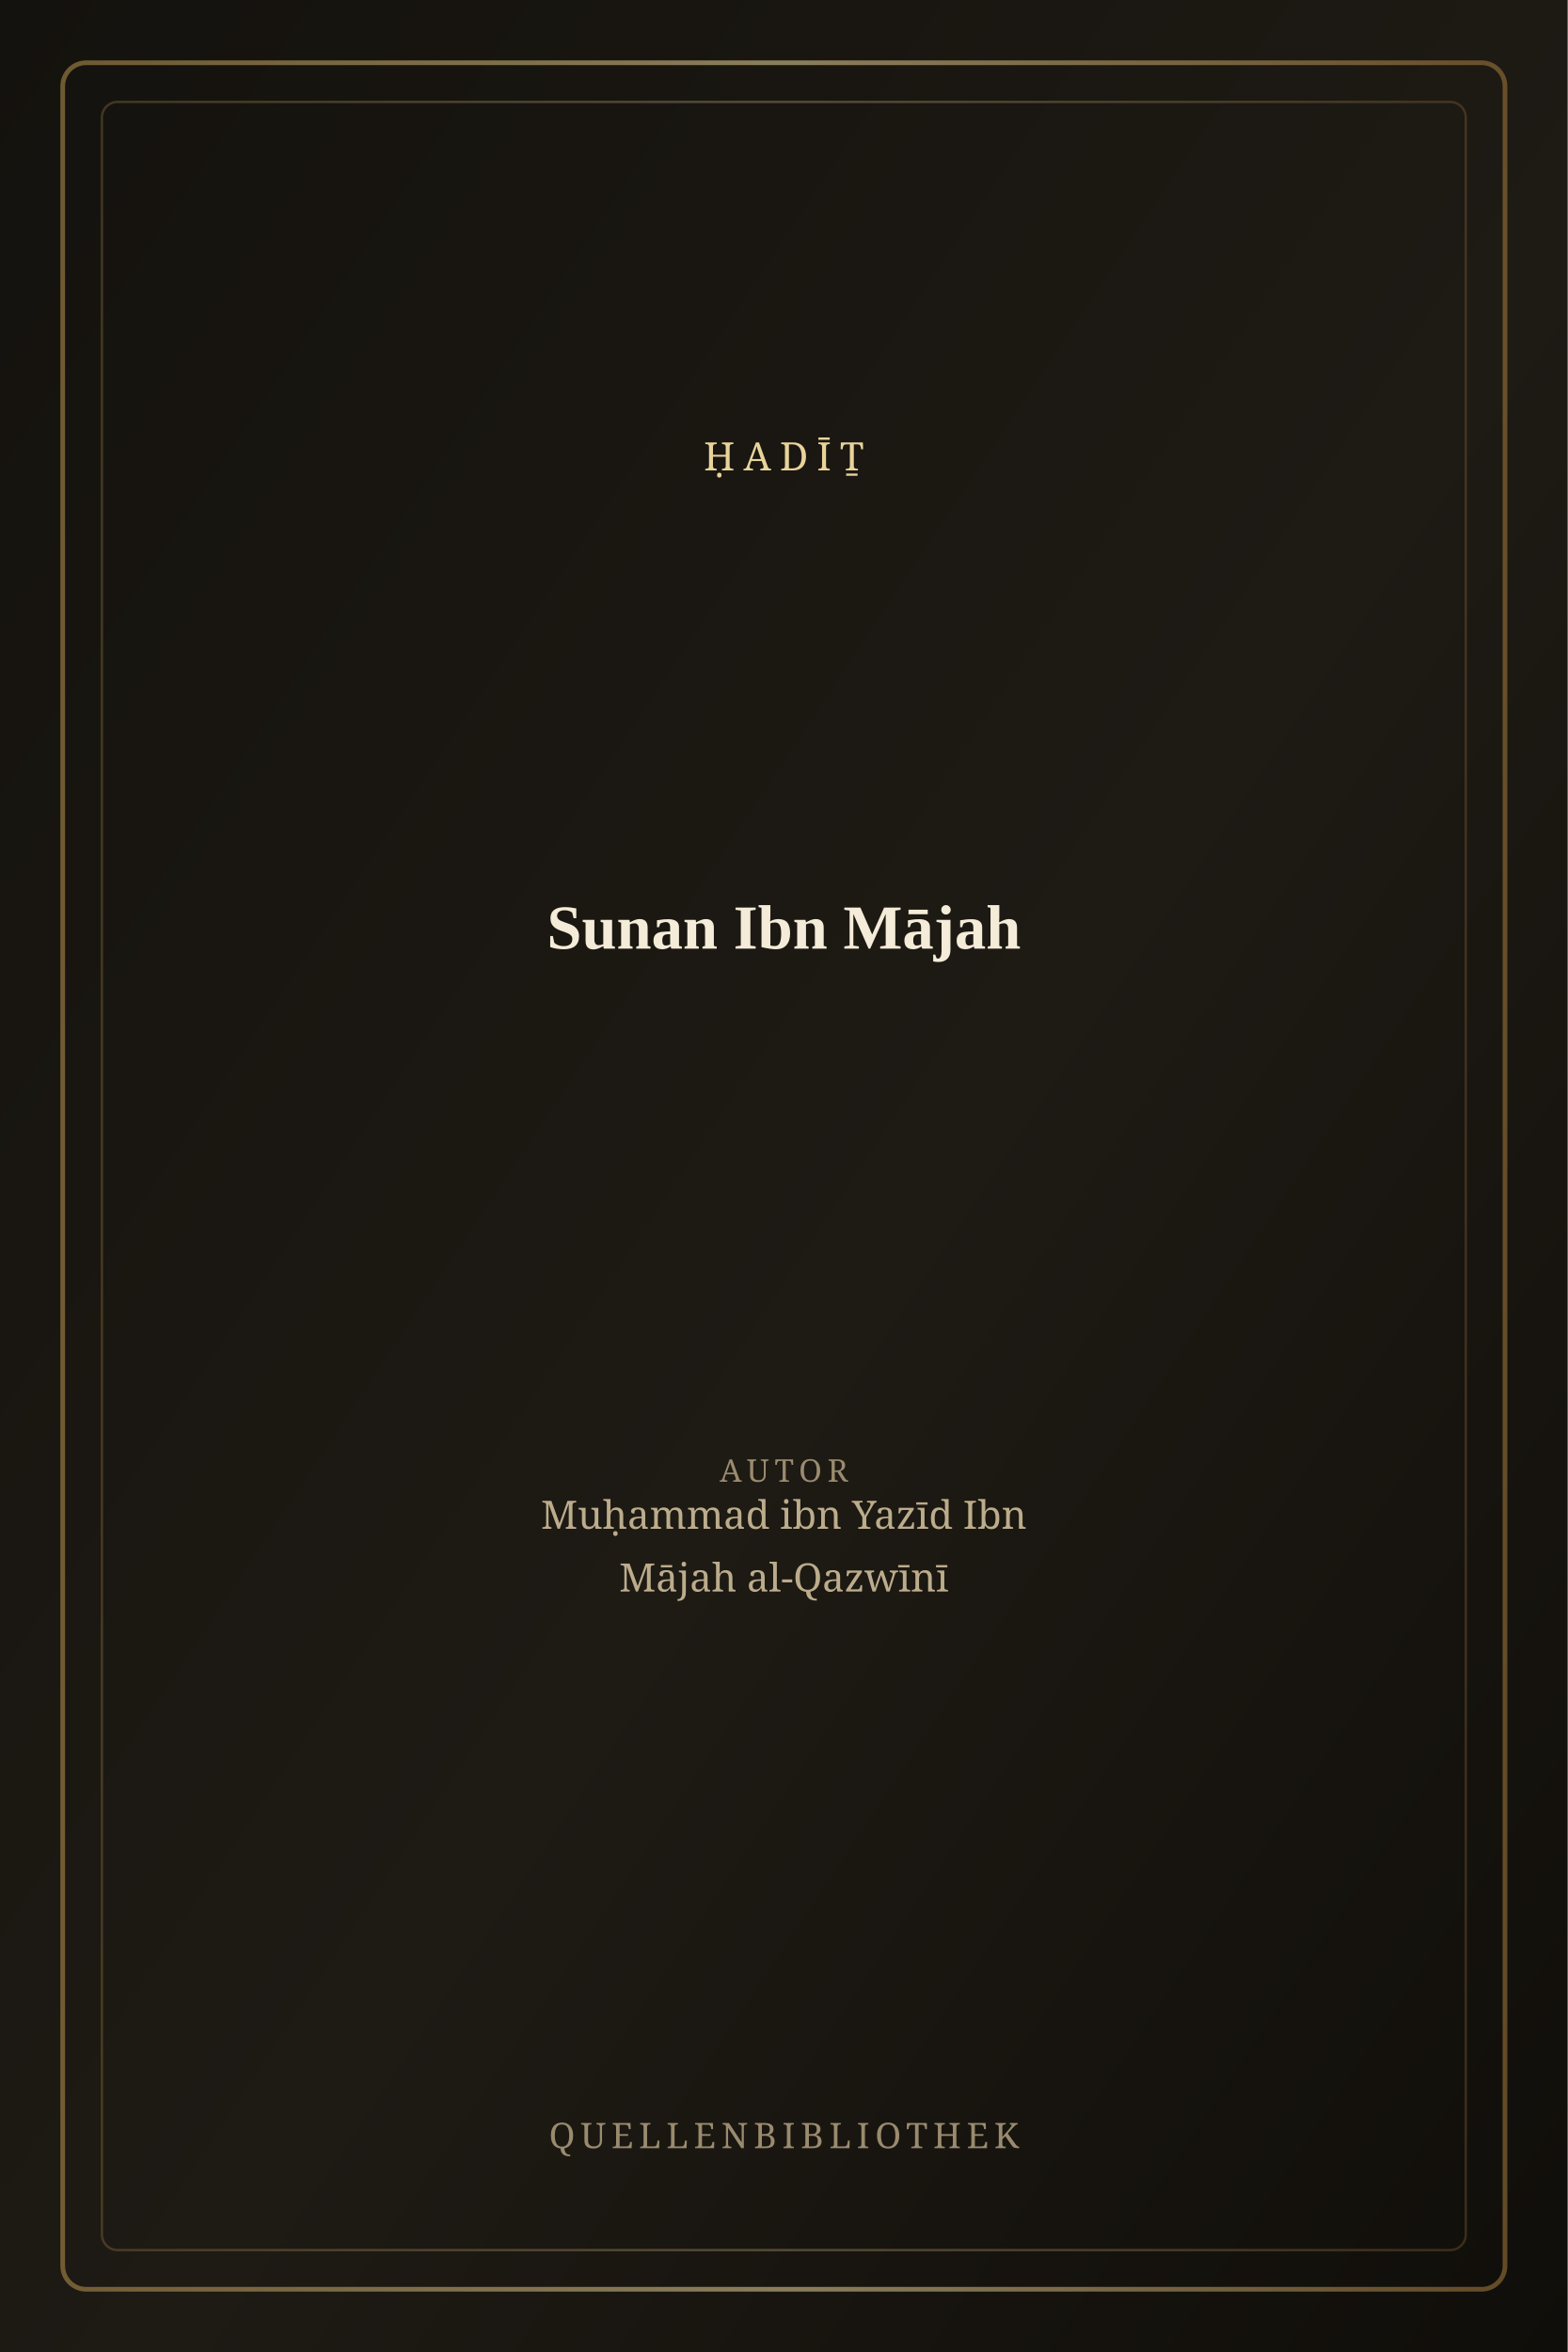
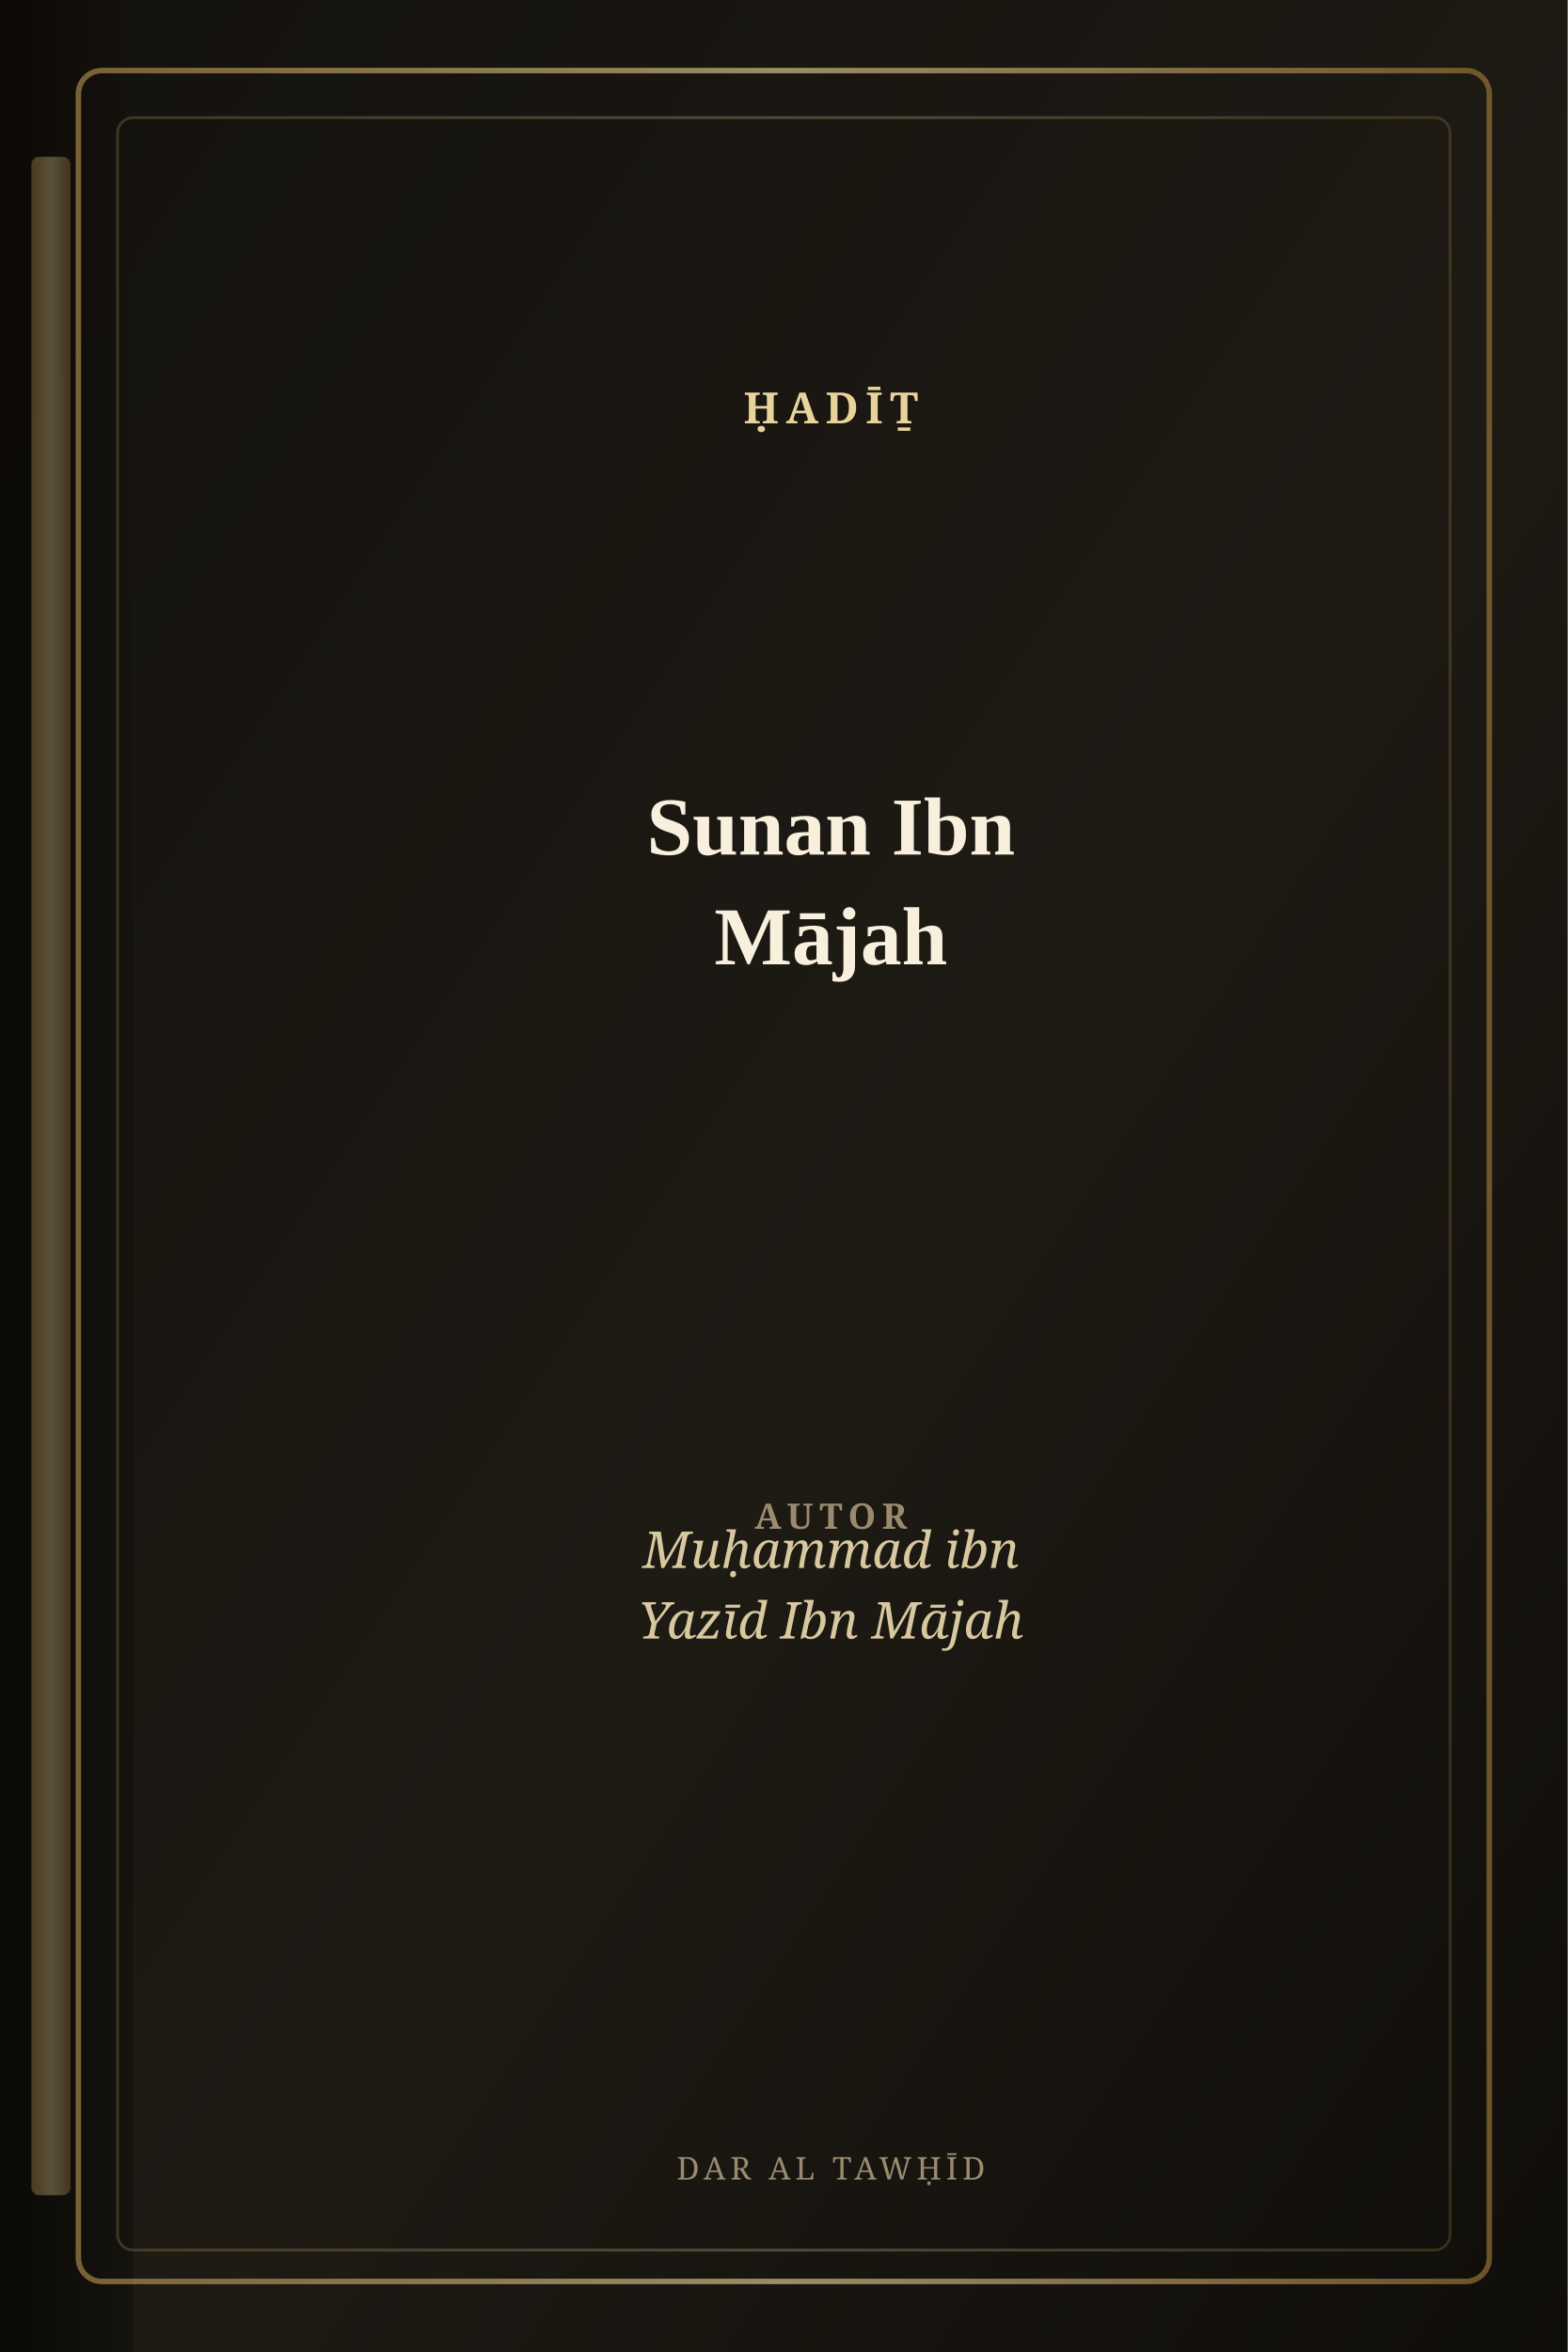
<svg xmlns="http://www.w3.org/2000/svg" viewBox="0 0 400 600" role="img" aria-label="Buchcover: Sunan Ibn Mājah">
  <defs>
    <linearGradient id="bg" x1="0%" y1="0%" x2="100%" y2="100%">
      <stop offset="0%" stop-color="#14120e" />
      <stop offset="55%" stop-color="#1e1a14" />
      <stop offset="100%" stop-color="#100e0a" />
    </linearGradient>
    <linearGradient id="gold" x1="0%" y1="0%" x2="100%" y2="0%">
      <stop offset="0%" stop-color="#b8944f" />
      <stop offset="50%" stop-color="#e8d49a" />
      <stop offset="100%" stop-color="#a67c3d" />
    </linearGradient>
+     <linearGradient id="spine" x1="0%" y1="0%" x2="100%" y2="0%">
+       <stop offset="0%" stop-color="#0a0806" />
+       <stop offset="100%" stop-color="#14120e" />
+     </linearGradient>
  </defs>
  <rect width="400" height="600" fill="url(#bg)" />
-   <rect x="16" y="16" width="368" height="568" rx="6" fill="none" stroke="url(#gold)" stroke-width="1.2" opacity="0.55" />
-   <rect x="26" y="26" width="348" height="548" rx="4" fill="none" stroke="url(#gold)" stroke-width="0.6" opacity="0.28" />
-   <text x="200" y="120" text-anchor="middle" fill="#e8d49a" font-family="Georgia,serif" font-size="10" letter-spacing="2.2">ḤADĪṮ</text>
-   <line x1="90" y1="136" x2="310" y2="136" stroke="url(#gold)" stroke-width="0.8" opacity="0.45" />
-   <text x="200" y="242" text-anchor="middle" fill="#f4ecd8" font-family="Georgia,'Times New Roman',serif" font-size="16" font-weight="600">Sunan Ibn Mājah</text>
-   <line x1="90" y1="360" x2="310" y2="360" stroke="url(#gold)" stroke-width="0.6" opacity="0.35" />
-   <text x="200" y="378" text-anchor="middle" fill="#9a8b6e" font-family="Georgia,serif" font-size="8" letter-spacing="1.4">AUTOR</text>
-   <text x="200" y="390" text-anchor="middle" fill="#c9b896" font-family="Georgia,serif" font-size="10" opacity="0.92">Muḥammad ibn Yazīd Ibn</text>
-   <text x="200" y="406" text-anchor="middle" fill="#c9b896" font-family="Georgia,serif" font-size="10" opacity="0.92">Mājah al-Qazwīnī</text>
-   <text x="200" y="548" text-anchor="middle" fill="#9a8b6e" font-family="Georgia,serif" font-size="9" letter-spacing="1.4">QUELLENBIBLIOTHEK</text>
+   <rect x="0" y="0" width="34" height="600" fill="url(#spine)" opacity="0.92" />
+   <rect x="8" y="40" width="10" height="520" rx="2" fill="url(#gold)" opacity="0.35" />
+   <rect x="20" y="18" width="360" height="564" rx="6" fill="none" stroke="url(#gold)" stroke-width="1.4" opacity="0.62" />
+   <rect x="30" y="30" width="340" height="544" rx="4" fill="none" stroke="url(#gold)" stroke-width="0.7" opacity="0.28" />
+   <text x="212" y="108" text-anchor="middle" fill="#e8d49a" font-family="Georgia,serif" font-size="11" font-weight="700" letter-spacing="1.8">ḤADĪṮ</text>
+   <line x1="78" y1="124" x2="346" y2="124" stroke="url(#gold)" stroke-width="0.9" opacity="0.48" />
+   <text x="212" y="218" text-anchor="middle" fill="#f8f0dc" font-family="Georgia,'Times New Roman',serif" font-size="21" font-weight="700">Sunan Ibn</text>
+   <text x="212" y="246" text-anchor="middle" fill="#f8f0dc" font-family="Georgia,'Times New Roman',serif" font-size="21" font-weight="700">Mājah</text>
+   <line x1="78" y1="372" x2="346" y2="372" stroke="url(#gold)" stroke-width="0.7" opacity="0.38" />
+   <text x="212" y="390" text-anchor="middle" fill="#9a8b6e" font-family="Georgia,serif" font-size="9" font-weight="700" letter-spacing="1.6">AUTOR</text>
+   <text x="212" y="400" text-anchor="middle" fill="#d8c8a0" font-family="Georgia,serif" font-size="13" font-style="italic">Muḥammad ibn</text>
+   <text x="212" y="418" text-anchor="middle" fill="#d8c8a0" font-family="Georgia,serif" font-size="13" font-style="italic">Yazīd Ibn Mājah</text>
+   <text x="212" y="556" text-anchor="middle" fill="#9a8b6e" font-family="Georgia,serif" font-size="8" letter-spacing="1.2">DAR AL TAWḤĪD</text>
</svg>
